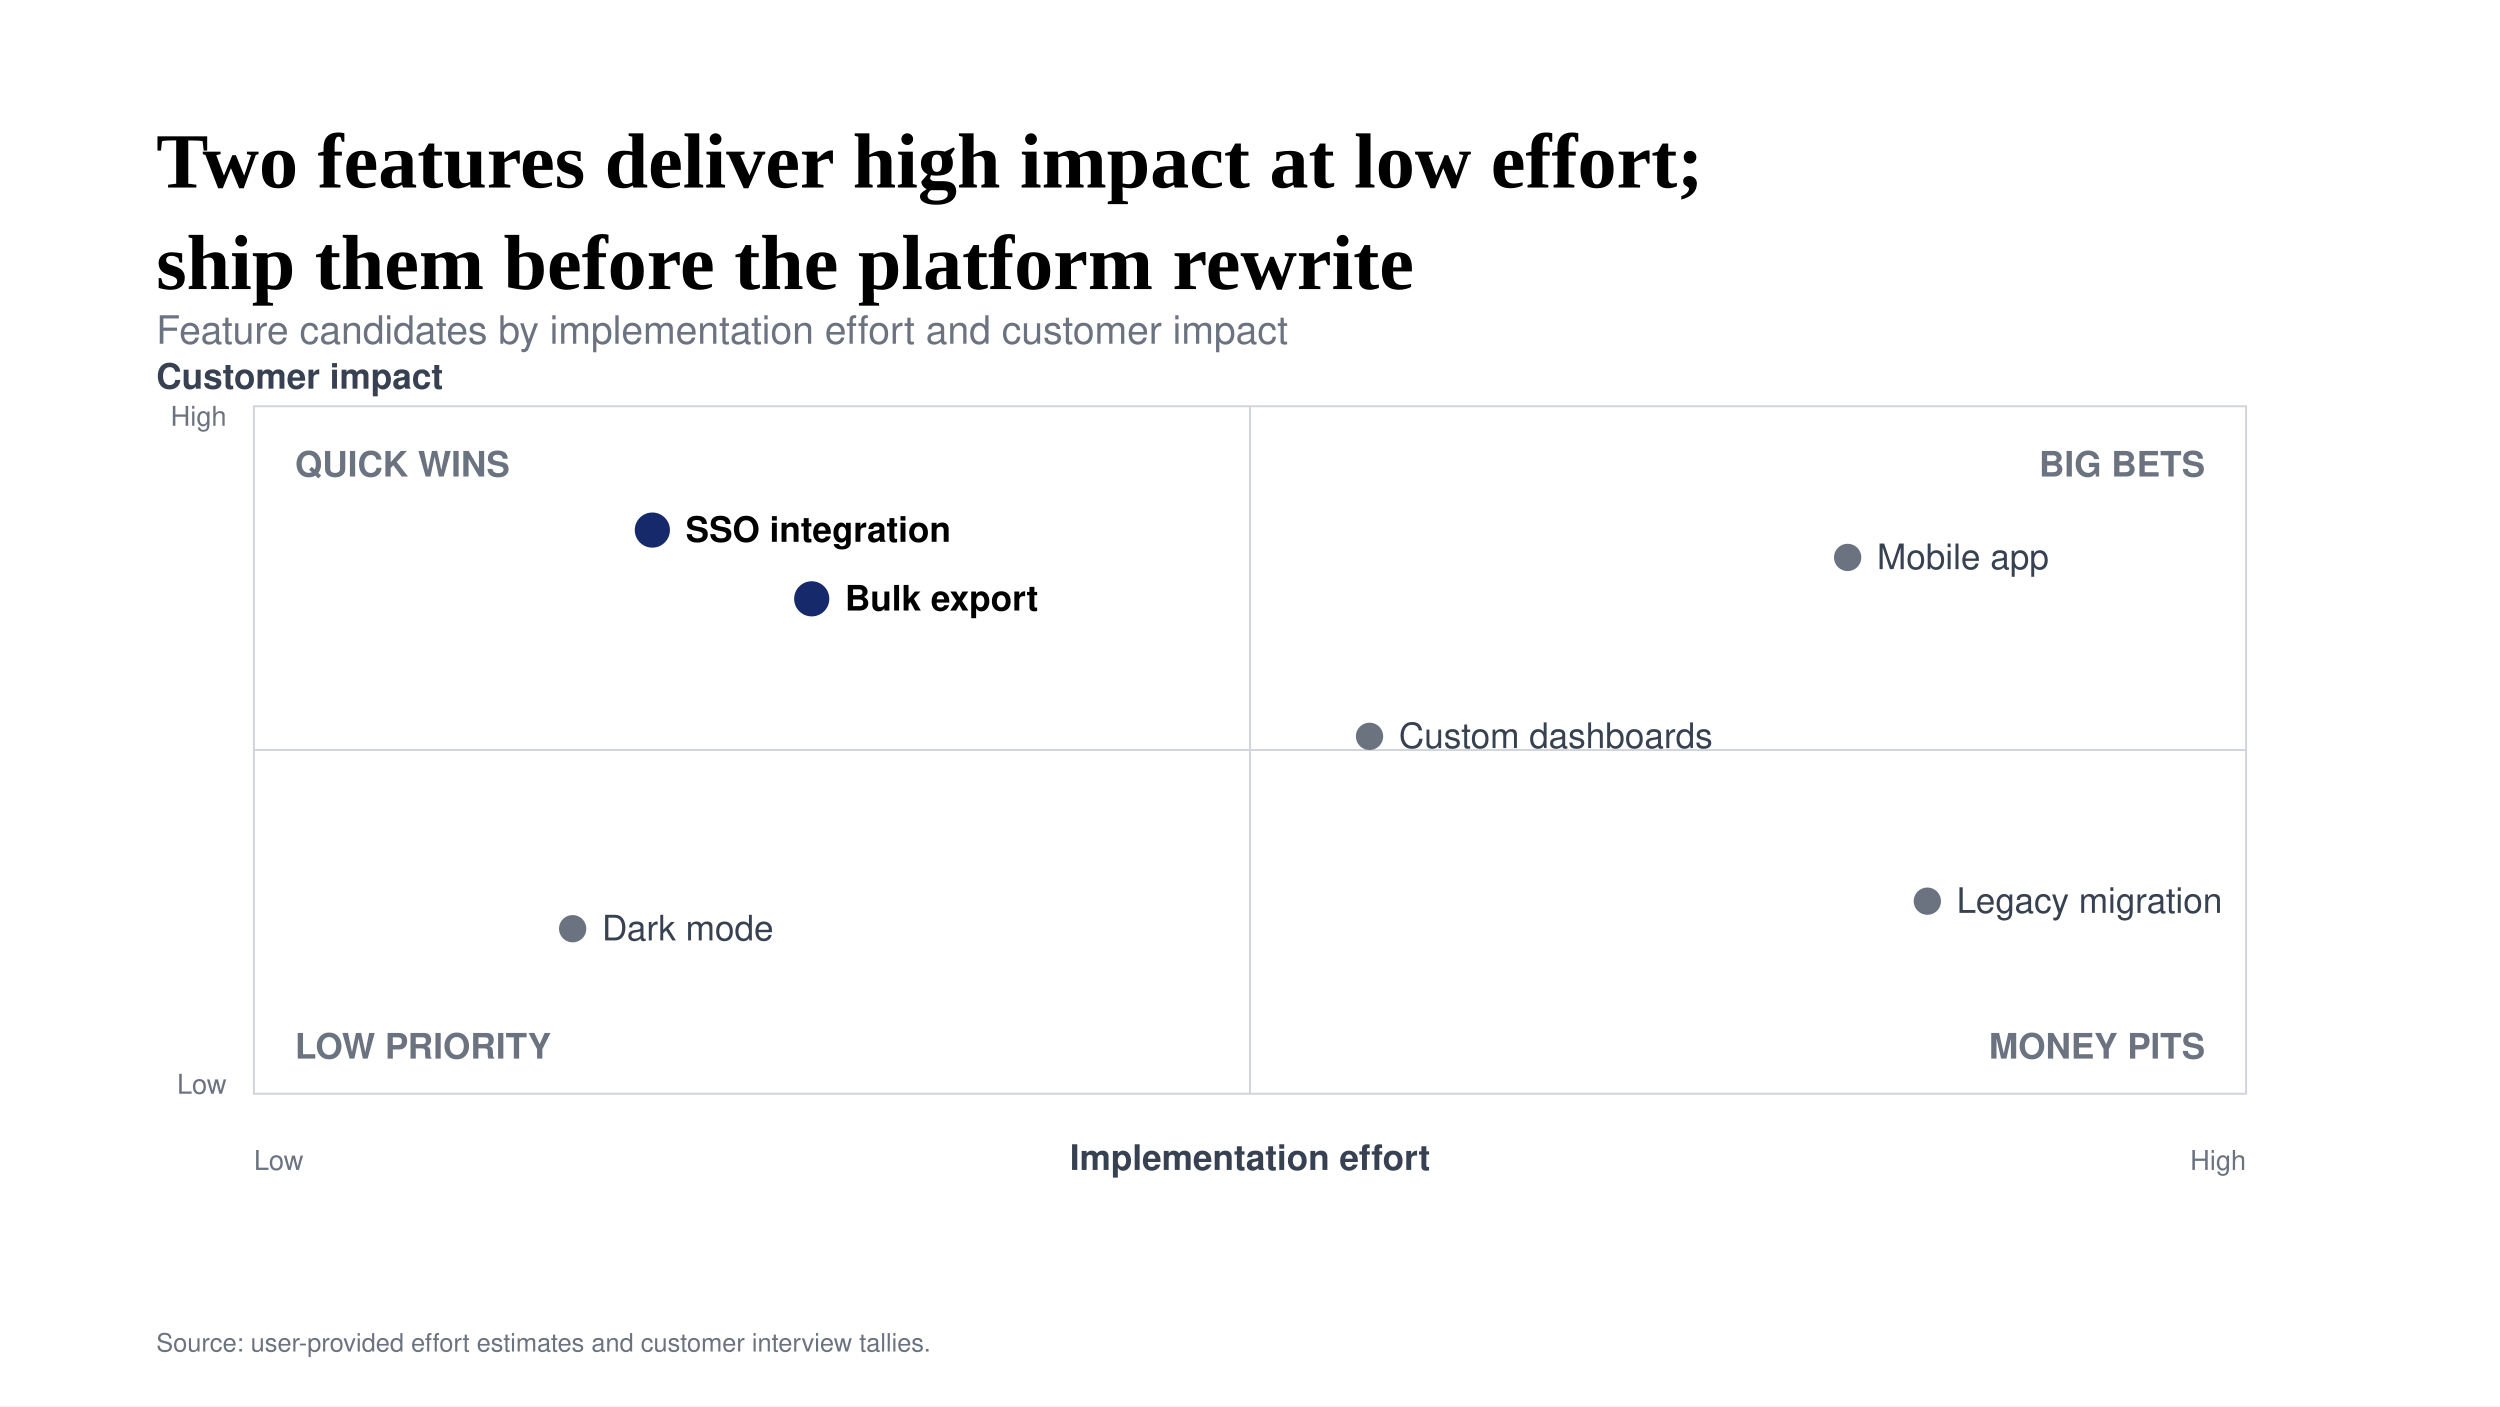
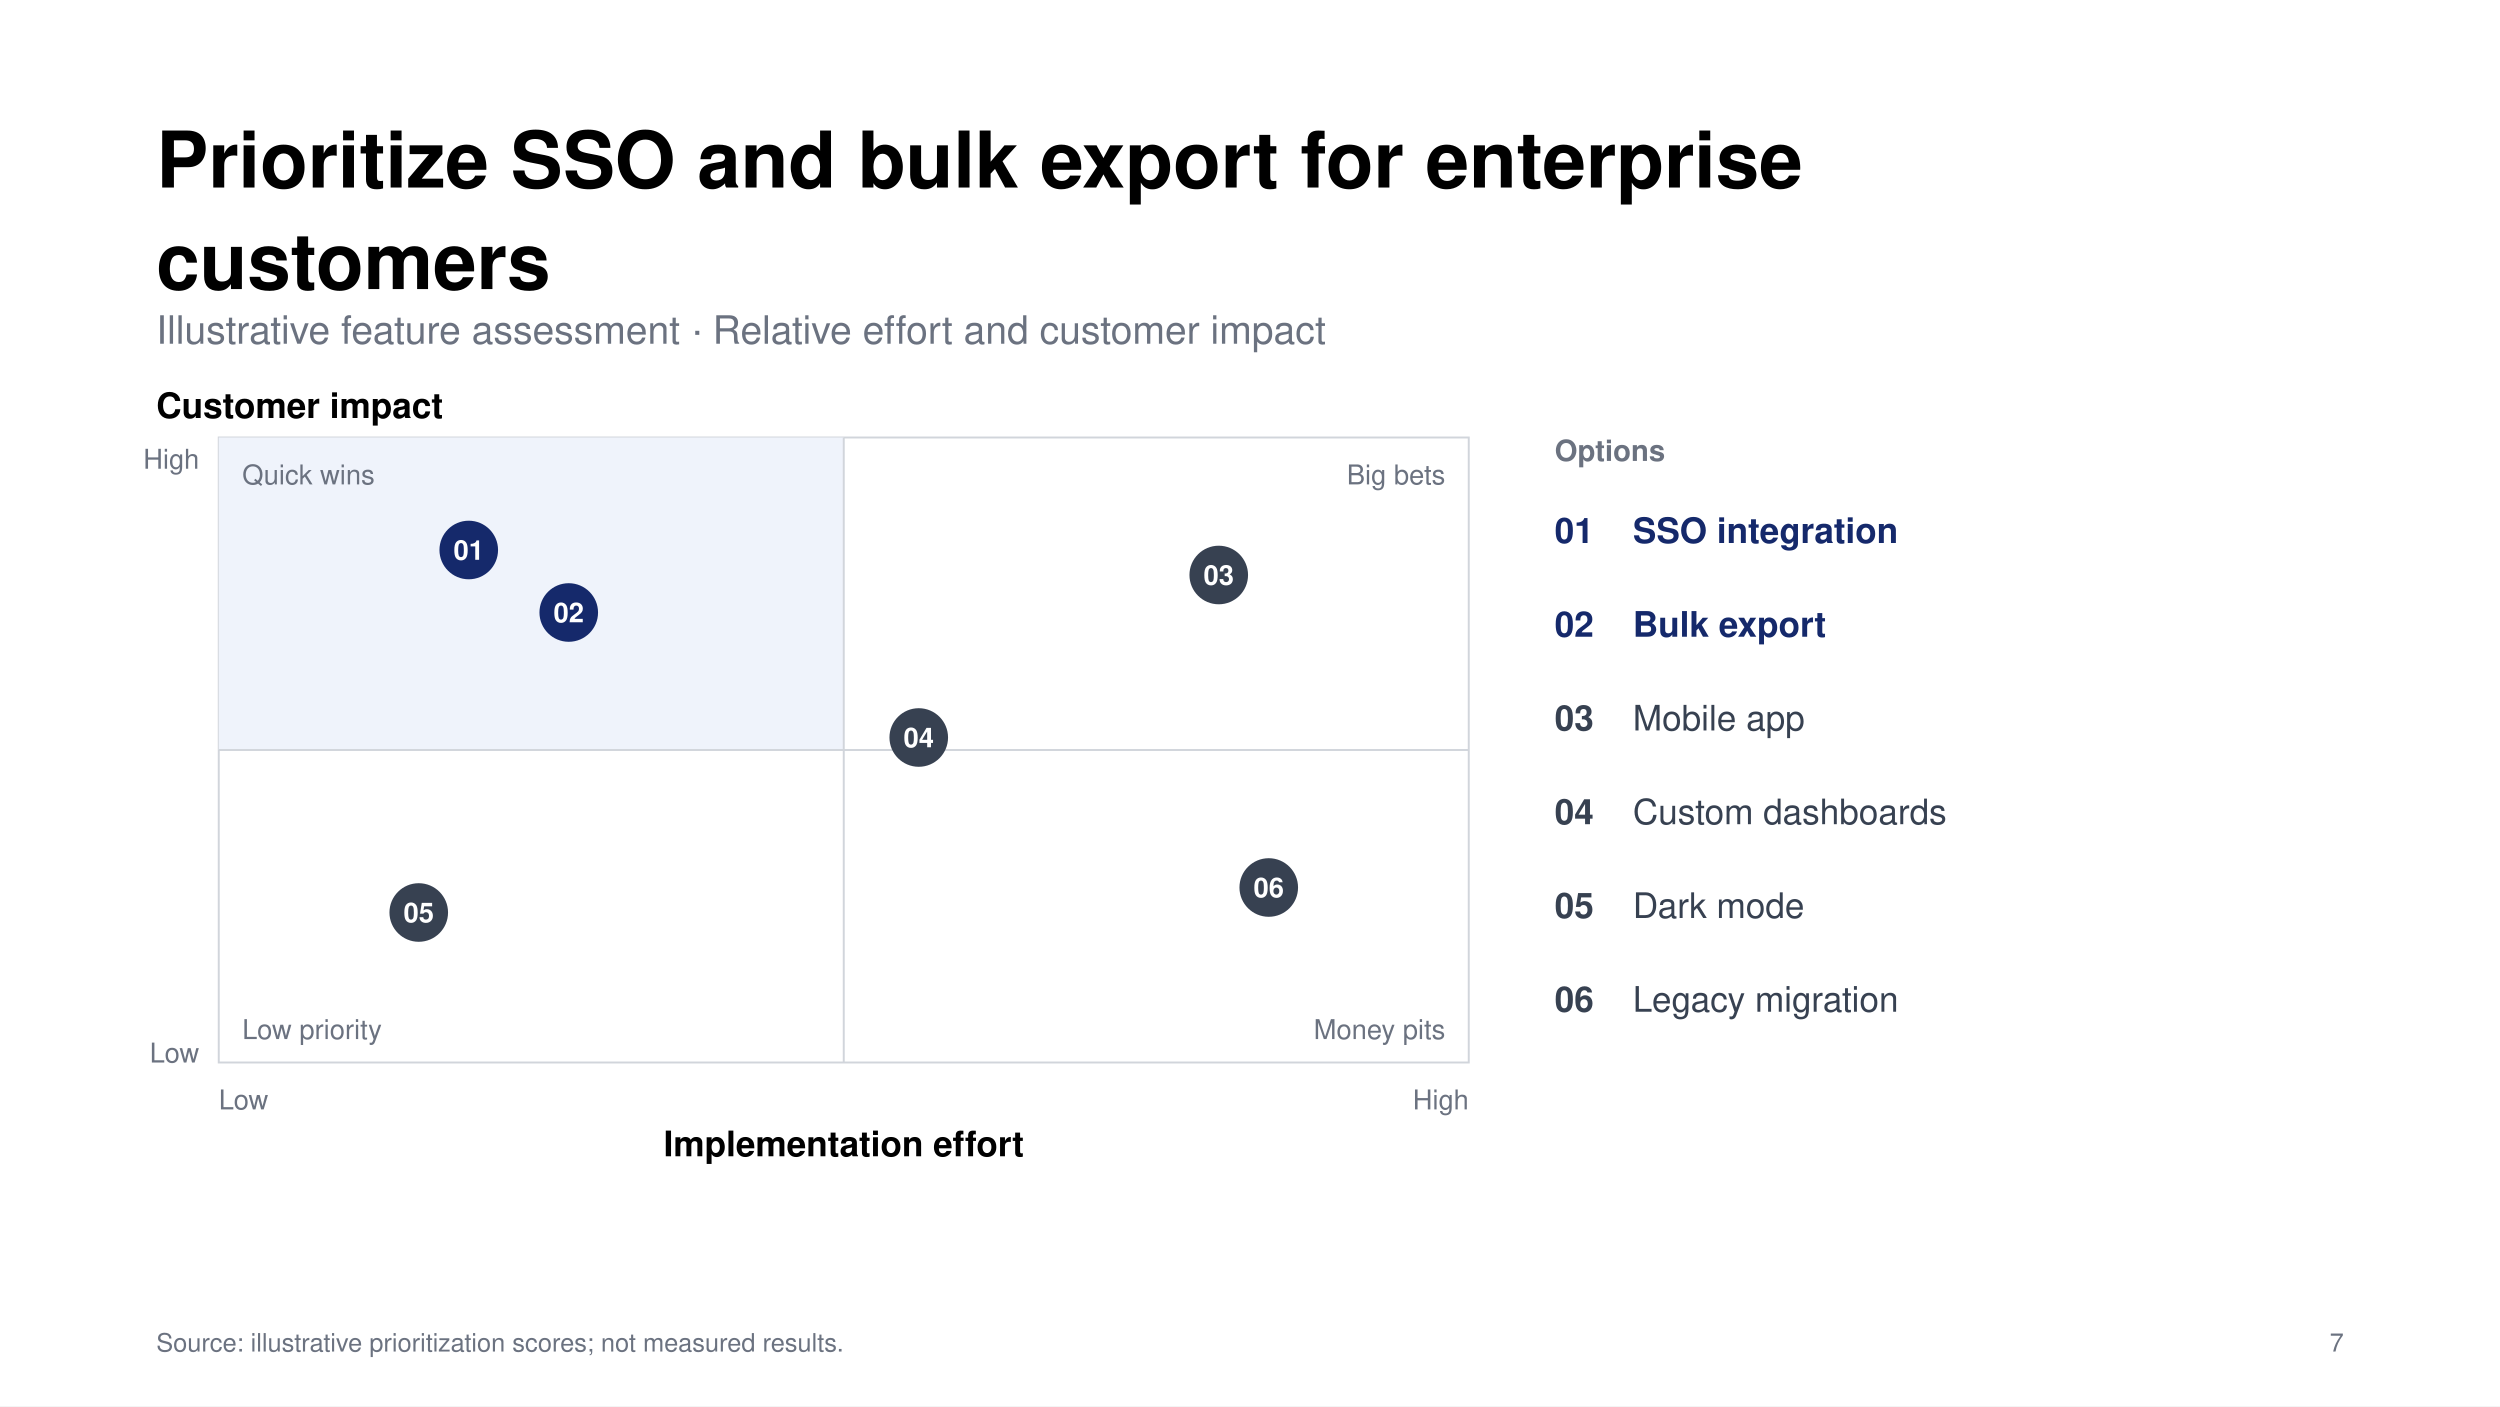
- <svg xmlns="http://www.w3.org/2000/svg" viewBox="0 0 1280 720" width="1280" height="720" role="img" aria-label="Two features deliver high impact at low effort; ship them before the platform rewrite">
+ <svg xmlns="http://www.w3.org/2000/svg" viewBox="0 0 1280 720" width="1280" height="720" role="img" aria-label="Prioritize SSO and bulk export for enterprise customers">
  <rect width="1280" height="720" fill="#FFFFFF" />
-   <text x="80.0" y="96.0" font-family="Georgia, 'Times New Roman', 'Hiragino Mincho ProN', 'Yu Mincho', serif" font-size="40" fill="#000000" font-weight="bold" text-anchor="start">Two features deliver high impact at low effort;</text>
-   <text x="80.0" y="148.0" font-family="Georgia, 'Times New Roman', 'Hiragino Mincho ProN', 'Yu Mincho', serif" font-size="40" fill="#000000" font-weight="bold" text-anchor="start">ship them before the platform rewrite</text>
-   <text x="80.0" y="176.0" font-family="'Helvetica Neue', Helvetica, Arial, 'Hiragino Sans', 'Yu Gothic', 'Noto Sans JP', 'Meiryo', sans-serif" font-size="20" fill="#6B7280" font-weight="normal" text-anchor="start">Feature candidates by implementation effort and customer impact</text>
-   <rect x="130.0" y="208.0" width="1020.0" height="352.0" fill="#FFFFFF" stroke="#D1D5DB" />
-   <line x1="640.0" y1="208.0" x2="640.0" y2="560.0" stroke="#D1D5DB" />
-   <line x1="130.0" y1="384.0" x2="1150.0" y2="384.0" stroke="#D1D5DB" />
-   <text x="151.0" y="244.0" font-family="'Helvetica Neue', Helvetica, Arial, 'Hiragino Sans', 'Yu Gothic', 'Noto Sans JP', 'Meiryo', sans-serif" font-size="18" fill="#6B7280" font-weight="600" text-anchor="start">QUICK WINS</text>
-   <text x="1129.0" y="244.0" font-family="'Helvetica Neue', Helvetica, Arial, 'Hiragino Sans', 'Yu Gothic', 'Noto Sans JP', 'Meiryo', sans-serif" font-size="18" fill="#6B7280" font-weight="600" text-anchor="end">BIG BETS</text>
-   <text x="151.0" y="542.0" font-family="'Helvetica Neue', Helvetica, Arial, 'Hiragino Sans', 'Yu Gothic', 'Noto Sans JP', 'Meiryo', sans-serif" font-size="18" fill="#6B7280" font-weight="600" text-anchor="start">LOW PRIORITY</text>
-   <text x="1129.0" y="542.0" font-family="'Helvetica Neue', Helvetica, Arial, 'Hiragino Sans', 'Yu Gothic', 'Noto Sans JP', 'Meiryo', sans-serif" font-size="18" fill="#6B7280" font-weight="600" text-anchor="end">MONEY PITS</text>
-   <text x="640.0" y="599.0" font-family="'Helvetica Neue', Helvetica, Arial, 'Hiragino Sans', 'Yu Gothic', 'Noto Sans JP', 'Meiryo', sans-serif" font-size="18" fill="#374151" font-weight="600" text-anchor="middle">Implementation effort</text>
-   <text x="130.0" y="599.0" font-family="'Helvetica Neue', Helvetica, Arial, 'Hiragino Sans', 'Yu Gothic', 'Noto Sans JP', 'Meiryo', sans-serif" font-size="14" fill="#6B7280" font-weight="normal" text-anchor="start">Low</text>
-   <text x="1150.0" y="599.0" font-family="'Helvetica Neue', Helvetica, Arial, 'Hiragino Sans', 'Yu Gothic', 'Noto Sans JP', 'Meiryo', sans-serif" font-size="14" fill="#6B7280" font-weight="normal" text-anchor="end">High</text>
-   <text x="116.0" y="218.0" font-family="'Helvetica Neue', Helvetica, Arial, 'Hiragino Sans', 'Yu Gothic', 'Noto Sans JP', 'Meiryo', sans-serif" font-size="14" fill="#6B7280" font-weight="normal" text-anchor="end">High</text>
-   <text x="116.0" y="560.0" font-family="'Helvetica Neue', Helvetica, Arial, 'Hiragino Sans', 'Yu Gothic', 'Noto Sans JP', 'Meiryo', sans-serif" font-size="14" fill="#6B7280" font-weight="normal" text-anchor="end">Low</text>
-   <text x="80.0" y="199.0" font-family="'Helvetica Neue', Helvetica, Arial, 'Hiragino Sans', 'Yu Gothic', 'Noto Sans JP', 'Meiryo', sans-serif" font-size="18" fill="#374151" font-weight="600" text-anchor="start">Customer impact</text>
-   <circle cx="334.0" cy="271.4" r="9" fill="#15296B" />
-   <text x="351.0" y="277.4" font-family="'Helvetica Neue', Helvetica, Arial, 'Hiragino Sans', 'Yu Gothic', 'Noto Sans JP', 'Meiryo', sans-serif" font-size="18" fill="#000000" font-weight="600" text-anchor="start">SSO integration</text>
-   <circle cx="415.6" cy="306.6" r="9" fill="#15296B" />
-   <text x="432.6" y="312.6" font-family="'Helvetica Neue', Helvetica, Arial, 'Hiragino Sans', 'Yu Gothic', 'Noto Sans JP', 'Meiryo', sans-serif" font-size="18" fill="#000000" font-weight="600" text-anchor="start">Bulk export</text>
-   <circle cx="946.0" cy="285.4" r="7" fill="#6B7280" />
-   <text x="961.0" y="291.4" font-family="'Helvetica Neue', Helvetica, Arial, 'Hiragino Sans', 'Yu Gothic', 'Noto Sans JP', 'Meiryo', sans-serif" font-size="18" fill="#374151" font-weight="normal" text-anchor="start">Mobile app</text>
-   <circle cx="701.2" cy="377.0" r="7" fill="#6B7280" />
-   <text x="716.2" y="383.0" font-family="'Helvetica Neue', Helvetica, Arial, 'Hiragino Sans', 'Yu Gothic', 'Noto Sans JP', 'Meiryo', sans-serif" font-size="18" fill="#374151" font-weight="normal" text-anchor="start">Custom dashboards</text>
-   <circle cx="293.2" cy="475.5" r="7" fill="#6B7280" />
-   <text x="308.2" y="481.5" font-family="'Helvetica Neue', Helvetica, Arial, 'Hiragino Sans', 'Yu Gothic', 'Noto Sans JP', 'Meiryo', sans-serif" font-size="18" fill="#374151" font-weight="normal" text-anchor="start">Dark mode</text>
-   <circle cx="986.8" cy="461.4" r="7" fill="#6B7280" />
-   <text x="1001.8" y="467.4" font-family="'Helvetica Neue', Helvetica, Arial, 'Hiragino Sans', 'Yu Gothic', 'Noto Sans JP', 'Meiryo', sans-serif" font-size="18" fill="#374151" font-weight="normal" text-anchor="start">Legacy migration</text>
+   <text x="80.0" y="96.0" font-family="'Helvetica Neue', Helvetica, Arial, 'Hiragino Sans', 'Yu Gothic', 'Noto Sans JP', 'Meiryo', sans-serif" font-size="40" fill="#000000" font-weight="bold" text-anchor="start">Prioritize SSO and bulk export for enterprise</text>
+   <text x="80.0" y="148.0" font-family="'Helvetica Neue', Helvetica, Arial, 'Hiragino Sans', 'Yu Gothic', 'Noto Sans JP', 'Meiryo', sans-serif" font-size="40" fill="#000000" font-weight="bold" text-anchor="start">customers</text>
+   <text x="80.0" y="176.0" font-family="'Helvetica Neue', Helvetica, Arial, 'Hiragino Sans', 'Yu Gothic', 'Noto Sans JP', 'Meiryo', sans-serif" font-size="20" fill="#6B7280" font-weight="normal" text-anchor="start">Illustrative feature assessment · Relative effort and customer impact</text>
+   <rect x="112.0" y="224.0" width="640.0" height="320.0" fill="#FFFFFF" stroke="#D1D5DB" />
+   <rect x="112.0" y="224.0" width="320.0" height="160.0" fill="#EFF3FB" stroke="none" />
+   <line x1="432.0" y1="224.0" x2="432.0" y2="544.0" stroke="#D1D5DB" />
+   <line x1="112.0" y1="384.0" x2="752.0" y2="384.0" stroke="#D1D5DB" />
+   <text x="124.0" y="248.0" font-family="'Helvetica Neue', Helvetica, Arial, 'Hiragino Sans', 'Yu Gothic', 'Noto Sans JP', 'Meiryo', sans-serif" font-size="14" fill="#6B7280" font-weight="normal" text-anchor="start">Quick wins</text>
+   <text x="740.0" y="248.0" font-family="'Helvetica Neue', Helvetica, Arial, 'Hiragino Sans', 'Yu Gothic', 'Noto Sans JP', 'Meiryo', sans-serif" font-size="14" fill="#6B7280" font-weight="normal" text-anchor="end">Big bets</text>
+   <text x="124.0" y="532.0" font-family="'Helvetica Neue', Helvetica, Arial, 'Hiragino Sans', 'Yu Gothic', 'Noto Sans JP', 'Meiryo', sans-serif" font-size="14" fill="#6B7280" font-weight="normal" text-anchor="start">Low priority</text>
+   <text x="740.0" y="532.0" font-family="'Helvetica Neue', Helvetica, Arial, 'Hiragino Sans', 'Yu Gothic', 'Noto Sans JP', 'Meiryo', sans-serif" font-size="14" fill="#6B7280" font-weight="normal" text-anchor="end">Money pits</text>
+   <text x="432.0" y="592.0" font-family="'Helvetica Neue', Helvetica, Arial, 'Hiragino Sans', 'Yu Gothic', 'Noto Sans JP', 'Meiryo', sans-serif" font-size="18" fill="#000000" font-weight="600" text-anchor="middle">Implementation effort</text>
+   <text x="80.0" y="214.0" font-family="'Helvetica Neue', Helvetica, Arial, 'Hiragino Sans', 'Yu Gothic', 'Noto Sans JP', 'Meiryo', sans-serif" font-size="18" fill="#000000" font-weight="600" text-anchor="start">Customer impact</text>
+   <text x="112.0" y="568.0" font-family="'Helvetica Neue', Helvetica, Arial, 'Hiragino Sans', 'Yu Gothic', 'Noto Sans JP', 'Meiryo', sans-serif" font-size="14" fill="#6B7280" font-weight="normal" text-anchor="start">Low</text>
+   <text x="752.0" y="568.0" font-family="'Helvetica Neue', Helvetica, Arial, 'Hiragino Sans', 'Yu Gothic', 'Noto Sans JP', 'Meiryo', sans-serif" font-size="14" fill="#6B7280" font-weight="normal" text-anchor="end">High</text>
+   <text x="102.0" y="240.0" font-family="'Helvetica Neue', Helvetica, Arial, 'Hiragino Sans', 'Yu Gothic', 'Noto Sans JP', 'Meiryo', sans-serif" font-size="14" fill="#6B7280" font-weight="normal" text-anchor="end">High</text>
+   <text x="102.0" y="544.0" font-family="'Helvetica Neue', Helvetica, Arial, 'Hiragino Sans', 'Yu Gothic', 'Noto Sans JP', 'Meiryo', sans-serif" font-size="14" fill="#6B7280" font-weight="normal" text-anchor="end">Low</text>
+   <text x="796.0" y="236.0" font-family="'Helvetica Neue', Helvetica, Arial, 'Hiragino Sans', 'Yu Gothic', 'Noto Sans JP', 'Meiryo', sans-serif" font-size="15" fill="#6B7280" font-weight="600" text-anchor="start">Options</text>
+   <circle cx="240.0" cy="281.6" r="15" fill="#15296B" />
+   <text x="240.0" y="286.6" font-family="'Helvetica Neue', Helvetica, Arial, 'Hiragino Sans', 'Yu Gothic', 'Noto Sans JP', 'Meiryo', sans-serif" font-size="14" fill="#FFFFFF" font-weight="600" text-anchor="middle">01</text>
+   <text x="796.0" y="278.0" font-family="'Helvetica Neue', Helvetica, Arial, 'Hiragino Sans', 'Yu Gothic', 'Noto Sans JP', 'Meiryo', sans-serif" font-size="18" fill="#15296B" font-weight="600" text-anchor="start">01</text>
+   <text x="836.0" y="278.0" font-family="'Helvetica Neue', Helvetica, Arial, 'Hiragino Sans', 'Yu Gothic', 'Noto Sans JP', 'Meiryo', sans-serif" font-size="18" fill="#15296B" font-weight="600" text-anchor="start">SSO integration</text>
+   <circle cx="291.2" cy="313.6" r="15" fill="#15296B" />
+   <text x="291.2" y="318.6" font-family="'Helvetica Neue', Helvetica, Arial, 'Hiragino Sans', 'Yu Gothic', 'Noto Sans JP', 'Meiryo', sans-serif" font-size="14" fill="#FFFFFF" font-weight="600" text-anchor="middle">02</text>
+   <text x="796.0" y="326.0" font-family="'Helvetica Neue', Helvetica, Arial, 'Hiragino Sans', 'Yu Gothic', 'Noto Sans JP', 'Meiryo', sans-serif" font-size="18" fill="#15296B" font-weight="600" text-anchor="start">02</text>
+   <text x="836.0" y="326.0" font-family="'Helvetica Neue', Helvetica, Arial, 'Hiragino Sans', 'Yu Gothic', 'Noto Sans JP', 'Meiryo', sans-serif" font-size="18" fill="#15296B" font-weight="600" text-anchor="start">Bulk export</text>
+   <circle cx="624.0" cy="294.4" r="15" fill="#374151" />
+   <text x="624.0" y="299.4" font-family="'Helvetica Neue', Helvetica, Arial, 'Hiragino Sans', 'Yu Gothic', 'Noto Sans JP', 'Meiryo', sans-serif" font-size="14" fill="#FFFFFF" font-weight="600" text-anchor="middle">03</text>
+   <text x="796.0" y="374.0" font-family="'Helvetica Neue', Helvetica, Arial, 'Hiragino Sans', 'Yu Gothic', 'Noto Sans JP', 'Meiryo', sans-serif" font-size="18" fill="#374151" font-weight="600" text-anchor="start">03</text>
+   <text x="836.0" y="374.0" font-family="'Helvetica Neue', Helvetica, Arial, 'Hiragino Sans', 'Yu Gothic', 'Noto Sans JP', 'Meiryo', sans-serif" font-size="18" fill="#374151" font-weight="normal" text-anchor="start">Mobile app</text>
+   <circle cx="470.4" cy="377.6" r="15" fill="#374151" />
+   <text x="470.4" y="382.6" font-family="'Helvetica Neue', Helvetica, Arial, 'Hiragino Sans', 'Yu Gothic', 'Noto Sans JP', 'Meiryo', sans-serif" font-size="14" fill="#FFFFFF" font-weight="600" text-anchor="middle">04</text>
+   <text x="796.0" y="422.0" font-family="'Helvetica Neue', Helvetica, Arial, 'Hiragino Sans', 'Yu Gothic', 'Noto Sans JP', 'Meiryo', sans-serif" font-size="18" fill="#374151" font-weight="600" text-anchor="start">04</text>
+   <text x="836.0" y="422.0" font-family="'Helvetica Neue', Helvetica, Arial, 'Hiragino Sans', 'Yu Gothic', 'Noto Sans JP', 'Meiryo', sans-serif" font-size="18" fill="#374151" font-weight="normal" text-anchor="start">Custom dashboards</text>
+   <circle cx="214.4" cy="467.2" r="15" fill="#374151" />
+   <text x="214.4" y="472.2" font-family="'Helvetica Neue', Helvetica, Arial, 'Hiragino Sans', 'Yu Gothic', 'Noto Sans JP', 'Meiryo', sans-serif" font-size="14" fill="#FFFFFF" font-weight="600" text-anchor="middle">05</text>
+   <text x="796.0" y="470.0" font-family="'Helvetica Neue', Helvetica, Arial, 'Hiragino Sans', 'Yu Gothic', 'Noto Sans JP', 'Meiryo', sans-serif" font-size="18" fill="#374151" font-weight="600" text-anchor="start">05</text>
+   <text x="836.0" y="470.0" font-family="'Helvetica Neue', Helvetica, Arial, 'Hiragino Sans', 'Yu Gothic', 'Noto Sans JP', 'Meiryo', sans-serif" font-size="18" fill="#374151" font-weight="normal" text-anchor="start">Dark mode</text>
+   <circle cx="649.6" cy="454.4" r="15" fill="#374151" />
+   <text x="649.6" y="459.4" font-family="'Helvetica Neue', Helvetica, Arial, 'Hiragino Sans', 'Yu Gothic', 'Noto Sans JP', 'Meiryo', sans-serif" font-size="14" fill="#FFFFFF" font-weight="600" text-anchor="middle">06</text>
+   <text x="796.0" y="518.0" font-family="'Helvetica Neue', Helvetica, Arial, 'Hiragino Sans', 'Yu Gothic', 'Noto Sans JP', 'Meiryo', sans-serif" font-size="18" fill="#374151" font-weight="600" text-anchor="start">06</text>
+   <text x="836.0" y="518.0" font-family="'Helvetica Neue', Helvetica, Arial, 'Hiragino Sans', 'Yu Gothic', 'Noto Sans JP', 'Meiryo', sans-serif" font-size="18" fill="#374151" font-weight="normal" text-anchor="start">Legacy migration</text>
  <text x="80.0" y="630.0" font-family="'Helvetica Neue', Helvetica, Arial, 'Hiragino Sans', 'Yu Gothic', 'Noto Sans JP', 'Meiryo', sans-serif" font-size="22" fill="#15296B" font-weight="600" text-anchor="start" />
-   <text x="80.0" y="660.0" font-family="'Helvetica Neue', Helvetica, Arial, 'Hiragino Sans', 'Yu Gothic', 'Noto Sans JP', 'Meiryo', sans-serif" font-size="22" fill="#15296B" font-weight="600" text-anchor="start" />
-   <text x="80.0" y="692.0" font-family="'Helvetica Neue', Helvetica, Arial, 'Hiragino Sans', 'Yu Gothic', 'Noto Sans JP', 'Meiryo', sans-serif" font-size="13" fill="#6B7280" font-weight="normal" text-anchor="start">Source: user-provided effort estimates and customer interview tallies.</text>
+   <text x="80.0" y="692.0" font-family="'Helvetica Neue', Helvetica, Arial, 'Hiragino Sans', 'Yu Gothic', 'Noto Sans JP', 'Meiryo', sans-serif" font-size="13" fill="#6B7280" font-weight="normal" text-anchor="start">Source: illustrative prioritization scores; not measured results.</text>
+   <text x="1200.0" y="692.0" font-family="'Helvetica Neue', Helvetica, Arial, 'Hiragino Sans', 'Yu Gothic', 'Noto Sans JP', 'Meiryo', sans-serif" font-size="13" fill="#6B7280" font-weight="normal" text-anchor="end">7</text>
</svg>
